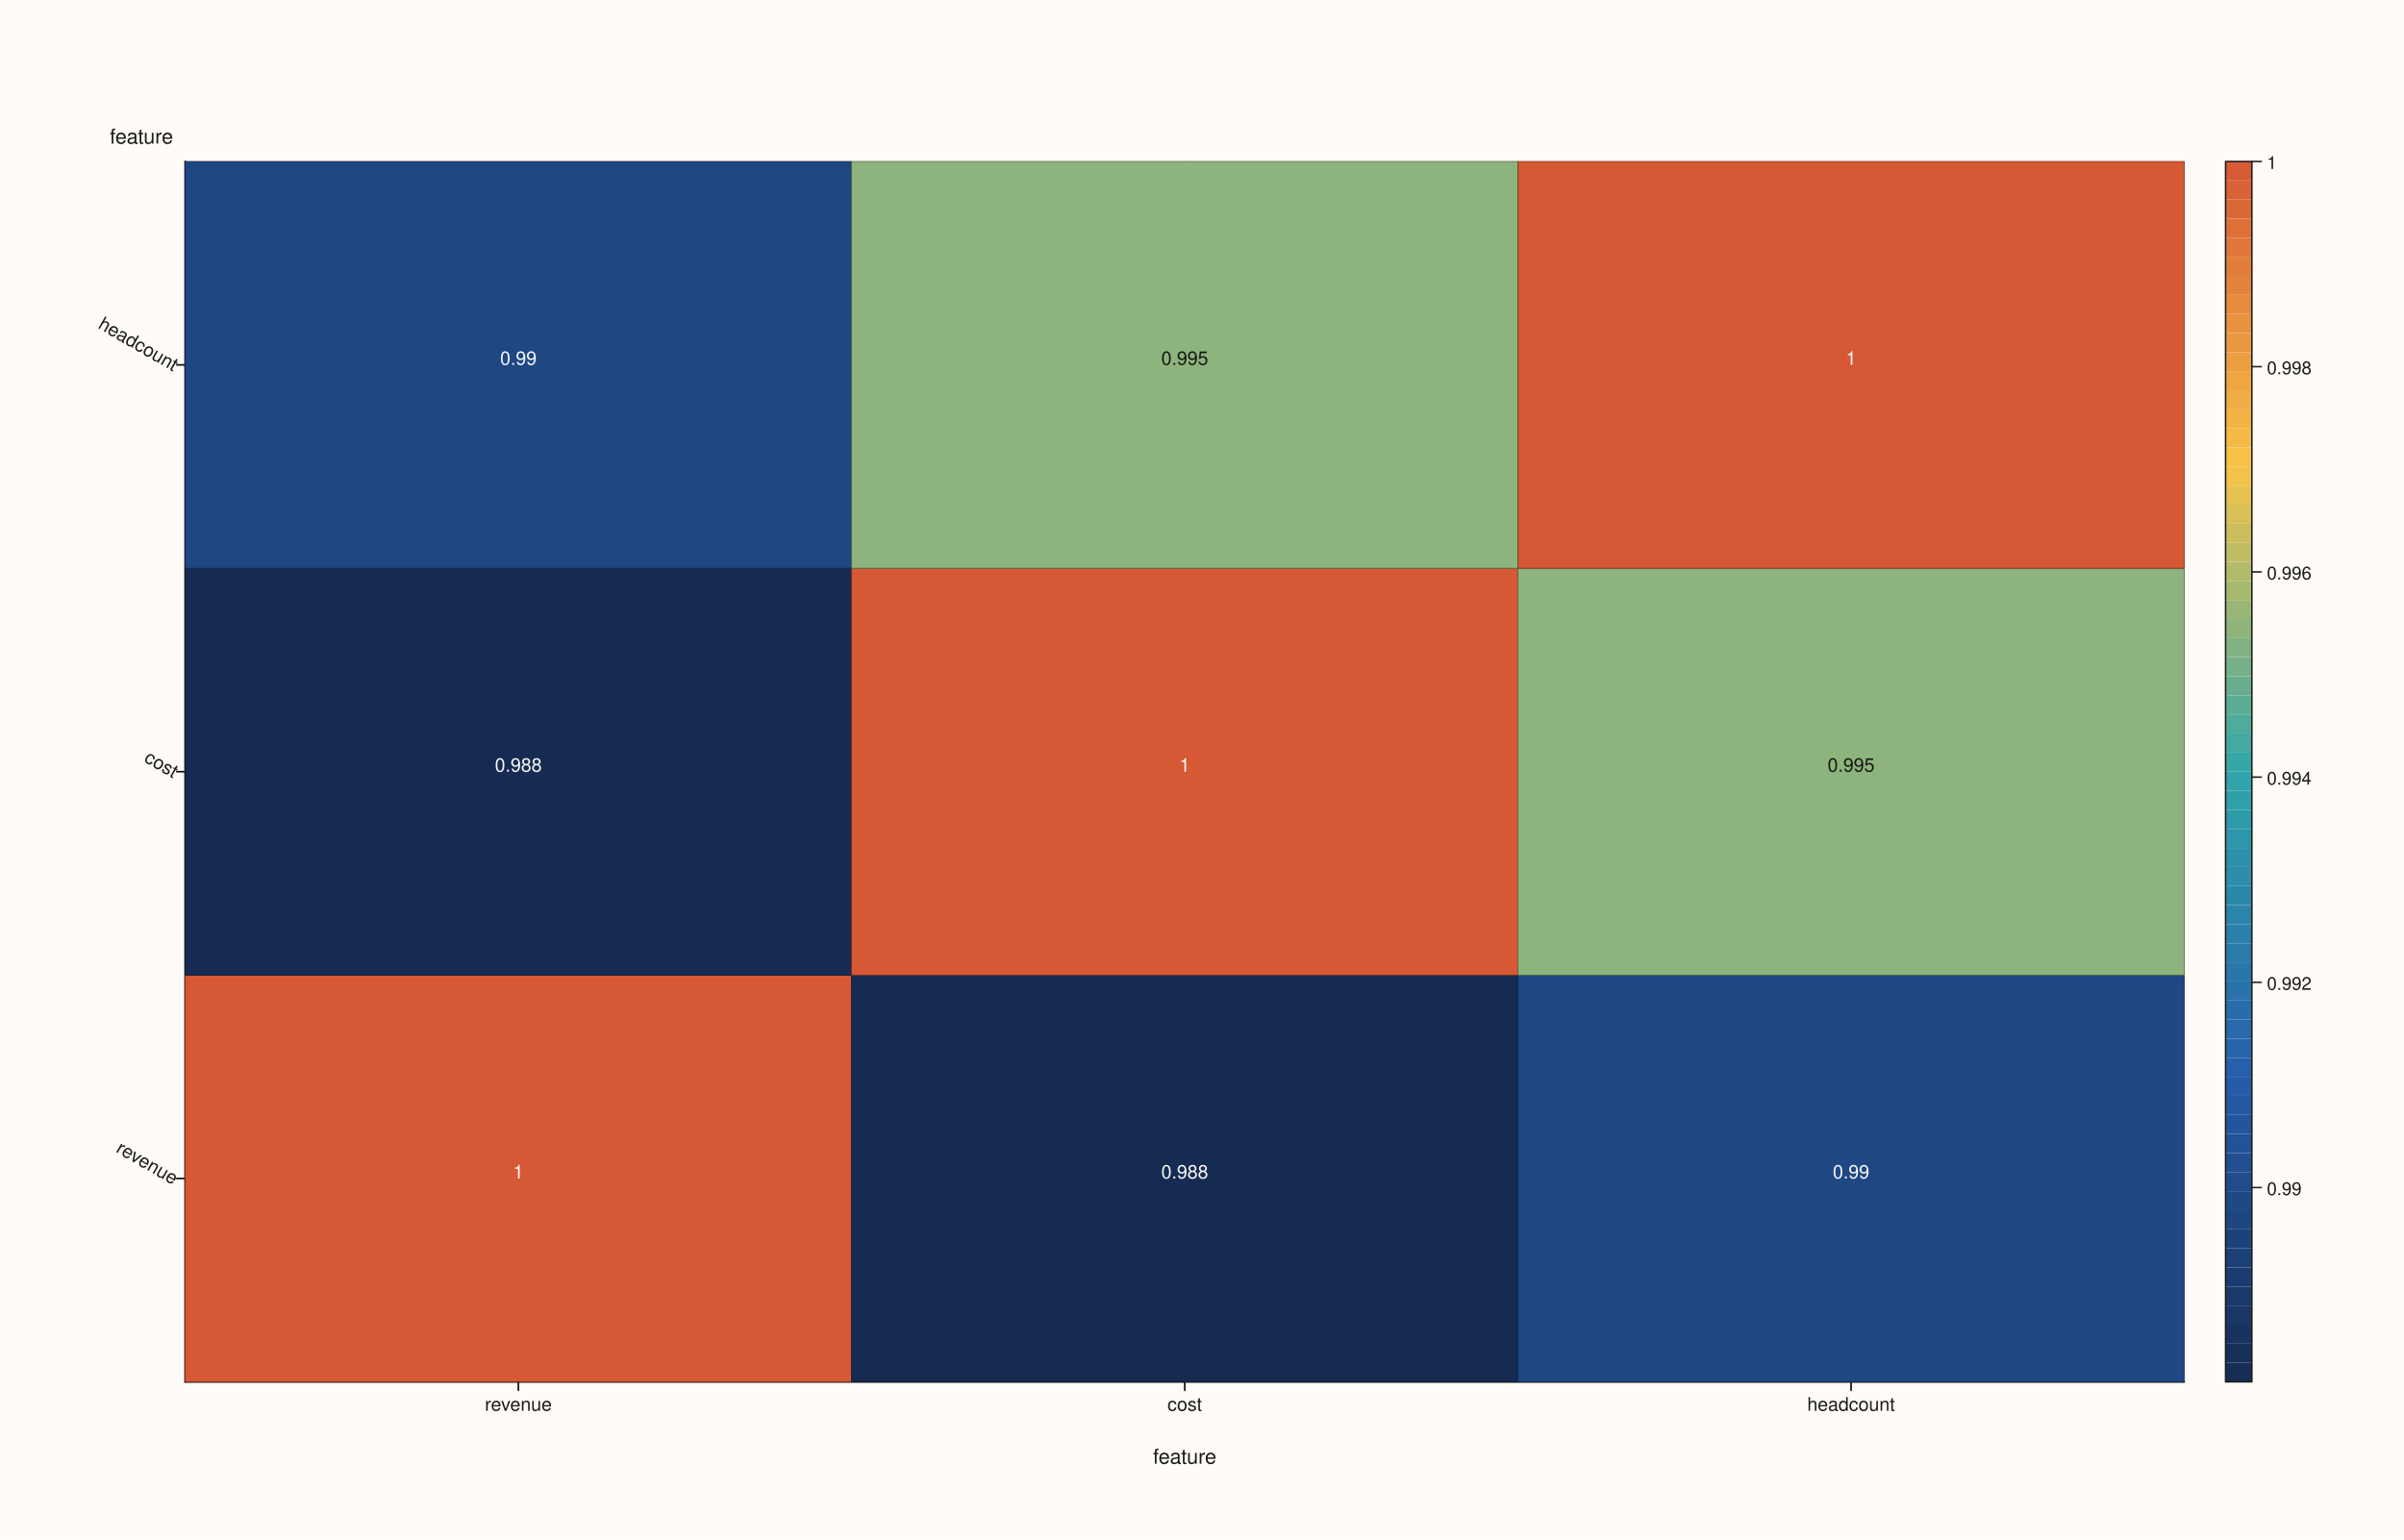
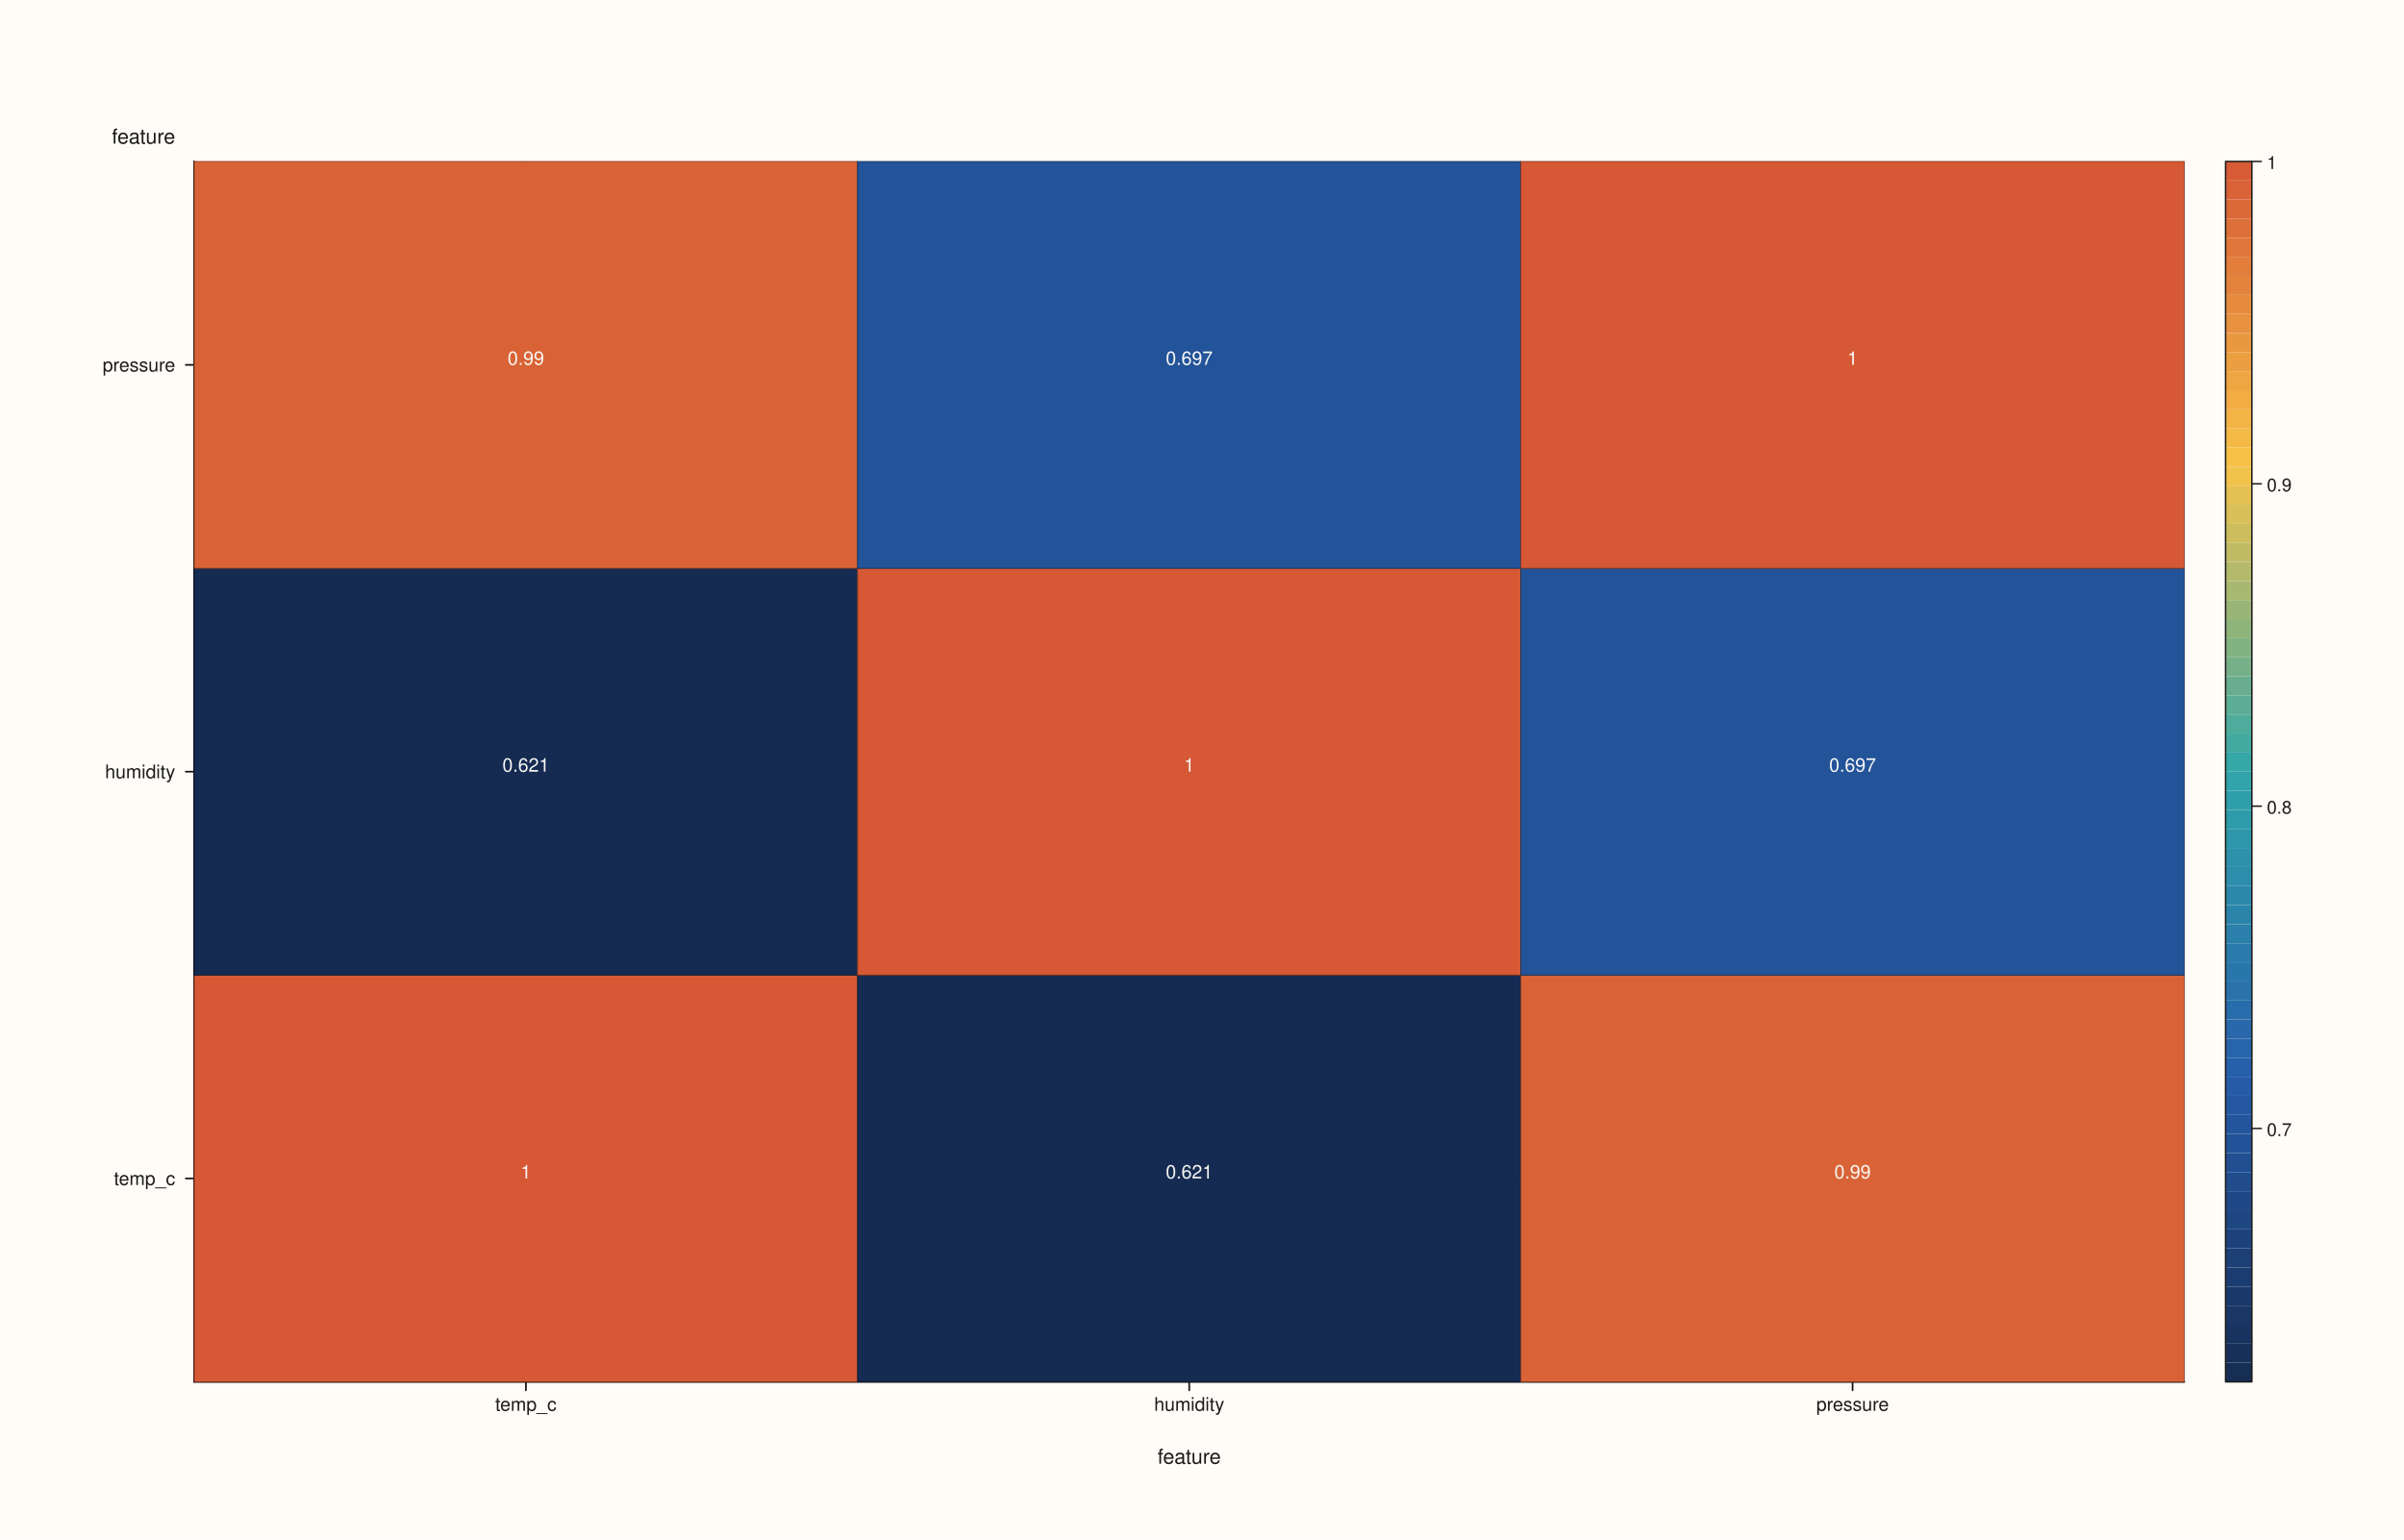
<svg xmlns="http://www.w3.org/2000/svg" width="1280" height="820" viewBox="0 0 1280 820">
  <rect x="0" y="0" width="1280" height="820" fill="rgb(255,252,248)" fill-opacity="1" />
  <path d="M 0 0 L 1280 0 L 1280 820 L 0 820 Z" stroke="none" fill="rgb(255,252,248)" fill-opacity="1" stroke-linejoin="round" stroke-linecap="round" />
  <path d="M 28 28 L 1252 28 L 1252 792 L 28 792 Z" stroke="none" fill="rgb(255,252,248)" fill-opacity="1" stroke-linejoin="round" stroke-linecap="round" />
-   <path d="M 276.007 86 L 276.007 736 " stroke="rgb(224,229,236)" stroke-opacity="1" stroke-width="0.8" fill="none" stroke-linejoin="round" stroke-linecap="round" />
-   <path d="M 630.804 86 L 630.804 736 " stroke="rgb(224,229,236)" stroke-opacity="1" stroke-width="0.8" fill="none" stroke-linejoin="round" stroke-linecap="round" />
-   <path d="M 985.601 86 L 985.601 736 " stroke="rgb(224,229,236)" stroke-opacity="1" stroke-width="0.8" fill="none" stroke-linejoin="round" stroke-linecap="round" />
-   <path d="M 98.609 627.667 L 1163 627.667 " stroke="rgb(224,229,236)" stroke-opacity="1" stroke-width="0.8" fill="none" stroke-linejoin="round" stroke-linecap="round" />
-   <path d="M 98.609 411 L 1163 411 " stroke="rgb(224,229,236)" stroke-opacity="1" stroke-width="0.8" fill="none" stroke-linejoin="round" stroke-linecap="round" />
-   <path d="M 98.609 194.333 L 1163 194.333 " stroke="rgb(224,229,236)" stroke-opacity="1" stroke-width="0.8" fill="none" stroke-linejoin="round" stroke-linecap="round" />
-   <path d="M 98.609 736 L 1163 736 " stroke="rgb(25,24,23)" stroke-opacity="1" stroke-width="1" fill="none" stroke-linejoin="round" stroke-linecap="round" />
-   <path d="M 98.609 86 L 98.609 736 " stroke="rgb(25,24,23)" stroke-opacity="1" stroke-width="1" fill="none" stroke-linejoin="round" stroke-linecap="round" />
-   <path d="M 276.007 736 L 276.007 740.5 " stroke="rgb(20,19,17)" stroke-opacity="1" stroke-width="0.9" fill="none" stroke-linejoin="round" stroke-linecap="round" />
-   <text x="276.007" y="751.4" font-family="Helvetica, Arial, sans-serif" font-size="10" fill="rgb(28,27,25)" fill-opacity="1" text-anchor="middle">revenue</text>
-   <path d="M 630.804 736 L 630.804 740.5 " stroke="rgb(20,19,17)" stroke-opacity="1" stroke-width="0.9" fill="none" stroke-linejoin="round" stroke-linecap="round" />
-   <text x="630.804" y="751.4" font-family="Helvetica, Arial, sans-serif" font-size="10" fill="rgb(28,27,25)" fill-opacity="1" text-anchor="middle">cost</text>
-   <path d="M 985.601 736 L 985.601 740.5 " stroke="rgb(20,19,17)" stroke-opacity="1" stroke-width="0.9" fill="none" stroke-linejoin="round" stroke-linecap="round" />
-   <text x="985.601" y="751.4" font-family="Helvetica, Arial, sans-serif" font-size="10" fill="rgb(28,27,25)" fill-opacity="1" text-anchor="middle">headcount</text>
-   <path d="M 94.109 627.667 L 98.609 627.667 " stroke="rgb(20,19,17)" stroke-opacity="1" stroke-width="0.9" fill="none" stroke-linejoin="round" stroke-linecap="round" />
-   <text x="92.215" y="631.167" font-family="Helvetica, Arial, sans-serif" font-size="10" fill="rgb(28,27,25)" fill-opacity="1" text-anchor="end" transform="rotate(30 92.2153 631.1667)">revenue</text>
-   <path d="M 94.109 411 L 98.609 411 " stroke="rgb(20,19,17)" stroke-opacity="1" stroke-width="0.9" fill="none" stroke-linejoin="round" stroke-linecap="round" />
-   <text x="92.215" y="414.5" font-family="Helvetica, Arial, sans-serif" font-size="10" fill="rgb(28,27,25)" fill-opacity="1" text-anchor="end" transform="rotate(30 92.2153 414.5)">cost</text>
-   <path d="M 94.109 194.333 L 98.609 194.333 " stroke="rgb(20,19,17)" stroke-opacity="1" stroke-width="0.9" fill="none" stroke-linejoin="round" stroke-linecap="round" />
-   <text x="92.215" y="197.833" font-family="Helvetica, Arial, sans-serif" font-size="10" fill="rgb(28,27,25)" fill-opacity="1" text-anchor="end" transform="rotate(30 92.2153 197.8333)">headcount</text>
-   <text x="630.804" y="779.6" font-family="Helvetica, Arial, sans-serif" font-size="11" fill="rgb(28,27,25)" fill-opacity="1" text-anchor="middle">feature</text>
-   <text x="92.215" y="76.5" font-family="Helvetica, Arial, sans-serif" font-size="11" fill="rgb(28,27,25)" fill-opacity="1" text-anchor="end">feature</text>
-   <path d="M 98.609 736 L 453.406 736 L 453.406 519.333 L 98.609 519.333 Z" stroke="rgb(118,48,29)" stroke-opacity="1" stroke-width="0.4" fill="rgb(214,88,52)" fill-opacity="1" stroke-linejoin="round" stroke-linecap="round" />
-   <text x="276.007" y="627.667" font-family="Helvetica, Arial, sans-serif" font-size="10" fill="rgb(248,247,244)" fill-opacity="1" text-anchor="middle">1</text>
-   <path d="M 453.406 736 L 808.203 736 L 808.203 519.333 L 453.406 519.333 Z" stroke="rgb(12,24,45)" stroke-opacity="1" stroke-width="0.4" fill="rgb(21,43,81)" fill-opacity="1" stroke-linejoin="round" stroke-linecap="round" />
-   <text x="630.804" y="627.667" font-family="Helvetica, Arial, sans-serif" font-size="10" fill="rgb(248,247,244)" fill-opacity="1" text-anchor="middle">0.988</text>
-   <path d="M 808.203 736 L 1163 736 L 1163 519.333 L 808.203 519.333 Z" stroke="rgb(17,39,72)" stroke-opacity="1" stroke-width="0.4" fill="rgb(30,71,131)" fill-opacity="1" stroke-linejoin="round" stroke-linecap="round" />
-   <text x="985.601" y="627.667" font-family="Helvetica, Arial, sans-serif" font-size="10" fill="rgb(248,247,244)" fill-opacity="1" text-anchor="middle">0.99</text>
-   <path d="M 98.609 519.333 L 453.406 519.333 L 453.406 302.667 L 98.609 302.667 Z" stroke="rgb(12,24,45)" stroke-opacity="1" stroke-width="0.4" fill="rgb(21,43,81)" fill-opacity="1" stroke-linejoin="round" stroke-linecap="round" />
-   <text x="276.007" y="411" font-family="Helvetica, Arial, sans-serif" font-size="10" fill="rgb(248,247,244)" fill-opacity="1" text-anchor="middle">0.988</text>
-   <path d="M 453.406 519.333 L 808.203 519.333 L 808.203 302.667 L 453.406 302.667 Z" stroke="rgb(118,48,29)" stroke-opacity="1" stroke-width="0.4" fill="rgb(214,88,52)" fill-opacity="1" stroke-linejoin="round" stroke-linecap="round" />
-   <text x="630.804" y="411" font-family="Helvetica, Arial, sans-serif" font-size="10" fill="rgb(248,247,244)" fill-opacity="1" text-anchor="middle">1</text>
-   <path d="M 808.203 519.333 L 1163 519.333 L 1163 302.667 L 808.203 302.667 Z" stroke="rgb(78,99,68)" stroke-opacity="1" stroke-width="0.4" fill="rgb(141,180,124)" fill-opacity="1" stroke-linejoin="round" stroke-linecap="round" />
-   <text x="985.601" y="411" font-family="Helvetica, Arial, sans-serif" font-size="10" fill="rgb(24,23,21)" fill-opacity="1" text-anchor="middle">0.995</text>
-   <path d="M 98.609 302.667 L 453.406 302.667 L 453.406 86 L 98.609 86 Z" stroke="rgb(17,39,72)" stroke-opacity="1" stroke-width="0.4" fill="rgb(30,71,131)" fill-opacity="1" stroke-linejoin="round" stroke-linecap="round" />
-   <text x="276.007" y="194.333" font-family="Helvetica, Arial, sans-serif" font-size="10" fill="rgb(248,247,244)" fill-opacity="1" text-anchor="middle">0.99</text>
-   <path d="M 453.406 302.667 L 808.203 302.667 L 808.203 86 L 453.406 86 Z" stroke="rgb(78,99,68)" stroke-opacity="1" stroke-width="0.4" fill="rgb(141,180,124)" fill-opacity="1" stroke-linejoin="round" stroke-linecap="round" />
-   <text x="630.804" y="194.333" font-family="Helvetica, Arial, sans-serif" font-size="10" fill="rgb(24,23,21)" fill-opacity="1" text-anchor="middle">0.995</text>
-   <path d="M 808.203 302.667 L 1163 302.667 L 1163 86 L 808.203 86 Z" stroke="rgb(118,48,29)" stroke-opacity="1" stroke-width="0.4" fill="rgb(214,88,52)" fill-opacity="1" stroke-linejoin="round" stroke-linecap="round" />
-   <text x="985.601" y="194.333" font-family="Helvetica, Arial, sans-serif" font-size="10" fill="rgb(248,247,244)" fill-opacity="1" text-anchor="middle">1</text>
+   <path d="M 280.008 86 L 280.008 736 " stroke="rgb(224,229,236)" stroke-opacity="1" stroke-width="0.8" fill="none" stroke-linejoin="round" stroke-linecap="round" />
+   <path d="M 633.205 86 L 633.205 736 " stroke="rgb(224,229,236)" stroke-opacity="1" stroke-width="0.8" fill="none" stroke-linejoin="round" stroke-linecap="round" />
+   <path d="M 986.402 86 L 986.402 736 " stroke="rgb(224,229,236)" stroke-opacity="1" stroke-width="0.8" fill="none" stroke-linejoin="round" stroke-linecap="round" />
+   <path d="M 103.41 627.667 L 1163 627.667 " stroke="rgb(224,229,236)" stroke-opacity="1" stroke-width="0.8" fill="none" stroke-linejoin="round" stroke-linecap="round" />
+   <path d="M 103.41 411 L 1163 411 " stroke="rgb(224,229,236)" stroke-opacity="1" stroke-width="0.8" fill="none" stroke-linejoin="round" stroke-linecap="round" />
+   <path d="M 103.41 194.333 L 1163 194.333 " stroke="rgb(224,229,236)" stroke-opacity="1" stroke-width="0.8" fill="none" stroke-linejoin="round" stroke-linecap="round" />
+   <path d="M 103.41 736 L 1163 736 " stroke="rgb(25,24,23)" stroke-opacity="1" stroke-width="1" fill="none" stroke-linejoin="round" stroke-linecap="round" />
+   <path d="M 103.41 86 L 103.41 736 " stroke="rgb(25,24,23)" stroke-opacity="1" stroke-width="1" fill="none" stroke-linejoin="round" stroke-linecap="round" />
+   <path d="M 280.008 736 L 280.008 740.5 " stroke="rgb(20,19,17)" stroke-opacity="1" stroke-width="0.9" fill="none" stroke-linejoin="round" stroke-linecap="round" />
+   <text x="280.008" y="751.4" font-family="Helvetica, Arial, sans-serif" font-size="10" fill="rgb(28,27,25)" fill-opacity="1" text-anchor="middle">temp_c</text>
+   <path d="M 633.205 736 L 633.205 740.5 " stroke="rgb(20,19,17)" stroke-opacity="1" stroke-width="0.9" fill="none" stroke-linejoin="round" stroke-linecap="round" />
+   <text x="633.205" y="751.4" font-family="Helvetica, Arial, sans-serif" font-size="10" fill="rgb(28,27,25)" fill-opacity="1" text-anchor="middle">humidity</text>
+   <path d="M 986.402 736 L 986.402 740.5 " stroke="rgb(20,19,17)" stroke-opacity="1" stroke-width="0.9" fill="none" stroke-linejoin="round" stroke-linecap="round" />
+   <text x="986.402" y="751.4" font-family="Helvetica, Arial, sans-serif" font-size="10" fill="rgb(28,27,25)" fill-opacity="1" text-anchor="middle">pressure</text>
+   <path d="M 98.91 627.667 L 103.41 627.667 " stroke="rgb(20,19,17)" stroke-opacity="1" stroke-width="0.9" fill="none" stroke-linejoin="round" stroke-linecap="round" />
+   <text x="93.31" y="631.167" font-family="Helvetica, Arial, sans-serif" font-size="10" fill="rgb(28,27,25)" fill-opacity="1" text-anchor="end">temp_c</text>
+   <path d="M 98.91 411 L 103.41 411 " stroke="rgb(20,19,17)" stroke-opacity="1" stroke-width="0.9" fill="none" stroke-linejoin="round" stroke-linecap="round" />
+   <text x="93.31" y="414.5" font-family="Helvetica, Arial, sans-serif" font-size="10" fill="rgb(28,27,25)" fill-opacity="1" text-anchor="end">humidity</text>
+   <path d="M 98.91 194.333 L 103.41 194.333 " stroke="rgb(20,19,17)" stroke-opacity="1" stroke-width="0.9" fill="none" stroke-linejoin="round" stroke-linecap="round" />
+   <text x="93.31" y="197.833" font-family="Helvetica, Arial, sans-serif" font-size="10" fill="rgb(28,27,25)" fill-opacity="1" text-anchor="end">pressure</text>
+   <text x="633.205" y="779.6" font-family="Helvetica, Arial, sans-serif" font-size="11" fill="rgb(28,27,25)" fill-opacity="1" text-anchor="middle">feature</text>
+   <text x="93.31" y="76.5" font-family="Helvetica, Arial, sans-serif" font-size="11" fill="rgb(28,27,25)" fill-opacity="1" text-anchor="end">feature</text>
+   <path d="M 103.41 736 L 456.607 736 L 456.607 519.333 L 103.41 519.333 Z" stroke="rgb(118,48,29)" stroke-opacity="1" stroke-width="0.4" fill="rgb(214,88,52)" fill-opacity="1" stroke-linejoin="round" stroke-linecap="round" />
+   <text x="280.008" y="627.667" font-family="Helvetica, Arial, sans-serif" font-size="10" fill="rgb(248,247,244)" fill-opacity="1" text-anchor="middle">1</text>
+   <path d="M 456.607 736 L 809.803 736 L 809.803 519.333 L 456.607 519.333 Z" stroke="rgb(12,24,45)" stroke-opacity="1" stroke-width="0.4" fill="rgb(21,43,81)" fill-opacity="1" stroke-linejoin="round" stroke-linecap="round" />
+   <text x="633.205" y="627.667" font-family="Helvetica, Arial, sans-serif" font-size="10" fill="rgb(248,247,244)" fill-opacity="1" text-anchor="middle">0.621</text>
+   <path d="M 809.803 736 L 1163 736 L 1163 519.333 L 809.803 519.333 Z" stroke="rgb(120,54,30)" stroke-opacity="1" stroke-width="0.4" fill="rgb(217,99,54)" fill-opacity="1" stroke-linejoin="round" stroke-linecap="round" />
+   <text x="986.402" y="627.667" font-family="Helvetica, Arial, sans-serif" font-size="10" fill="rgb(248,247,244)" fill-opacity="1" text-anchor="middle">0.99</text>
+   <path d="M 103.41 519.333 L 456.607 519.333 L 456.607 302.667 L 103.41 302.667 Z" stroke="rgb(12,24,45)" stroke-opacity="1" stroke-width="0.4" fill="rgb(21,43,81)" fill-opacity="1" stroke-linejoin="round" stroke-linecap="round" />
+   <text x="280.008" y="411" font-family="Helvetica, Arial, sans-serif" font-size="10" fill="rgb(248,247,244)" fill-opacity="1" text-anchor="middle">0.621</text>
+   <path d="M 456.607 519.333 L 809.803 519.333 L 809.803 302.667 L 456.607 302.667 Z" stroke="rgb(118,48,29)" stroke-opacity="1" stroke-width="0.4" fill="rgb(214,88,52)" fill-opacity="1" stroke-linejoin="round" stroke-linecap="round" />
+   <text x="633.205" y="411" font-family="Helvetica, Arial, sans-serif" font-size="10" fill="rgb(248,247,244)" fill-opacity="1" text-anchor="middle">1</text>
+   <path d="M 809.803 519.333 L 1163 519.333 L 1163 302.667 L 809.803 302.667 Z" stroke="rgb(19,46,84)" stroke-opacity="1" stroke-width="0.4" fill="rgb(35,83,153)" fill-opacity="1" stroke-linejoin="round" stroke-linecap="round" />
+   <text x="986.402" y="411" font-family="Helvetica, Arial, sans-serif" font-size="10" fill="rgb(248,247,244)" fill-opacity="1" text-anchor="middle">0.697</text>
+   <path d="M 103.41 302.667 L 456.607 302.667 L 456.607 86 L 103.41 86 Z" stroke="rgb(120,54,30)" stroke-opacity="1" stroke-width="0.4" fill="rgb(217,99,54)" fill-opacity="1" stroke-linejoin="round" stroke-linecap="round" />
+   <text x="280.008" y="194.333" font-family="Helvetica, Arial, sans-serif" font-size="10" fill="rgb(248,247,244)" fill-opacity="1" text-anchor="middle">0.99</text>
+   <path d="M 456.607 302.667 L 809.803 302.667 L 809.803 86 L 456.607 86 Z" stroke="rgb(19,46,84)" stroke-opacity="1" stroke-width="0.4" fill="rgb(35,83,153)" fill-opacity="1" stroke-linejoin="round" stroke-linecap="round" />
+   <text x="633.205" y="194.333" font-family="Helvetica, Arial, sans-serif" font-size="10" fill="rgb(248,247,244)" fill-opacity="1" text-anchor="middle">0.697</text>
+   <path d="M 809.803 302.667 L 1163 302.667 L 1163 86 L 809.803 86 Z" stroke="rgb(118,48,29)" stroke-opacity="1" stroke-width="0.4" fill="rgb(214,88,52)" fill-opacity="1" stroke-linejoin="round" stroke-linecap="round" />
+   <text x="986.402" y="194.333" font-family="Helvetica, Arial, sans-serif" font-size="10" fill="rgb(248,247,244)" fill-opacity="1" text-anchor="middle">1</text>
  <path d="M 1185 725.844 L 1199 725.844 L 1199 736 L 1185 736 Z" stroke="none" fill="rgb(22,45,84)" fill-opacity="1" stroke-linejoin="round" stroke-linecap="round" />
  <path d="M 1185 715.688 L 1199 715.688 L 1199 725.844 L 1185 725.844 Z" stroke="none" fill="rgb(23,48,89)" fill-opacity="1" stroke-linejoin="round" stroke-linecap="round" />
  <path d="M 1185 705.531 L 1199 705.531 L 1199 715.688 L 1185 715.688 Z" stroke="none" fill="rgb(24,51,95)" fill-opacity="1" stroke-linejoin="round" stroke-linecap="round" />
  <path d="M 1185 695.375 L 1199 695.375 L 1199 705.531 L 1185 705.531 Z" stroke="none" fill="rgb(25,54,101)" fill-opacity="1" stroke-linejoin="round" stroke-linecap="round" />
  <path d="M 1185 685.219 L 1199 685.219 L 1199 695.375 L 1185 695.375 Z" stroke="none" fill="rgb(26,57,106)" fill-opacity="1" stroke-linejoin="round" stroke-linecap="round" />
  <path d="M 1185 675.062 L 1199 675.062 L 1199 685.219 L 1185 685.219 Z" stroke="none" fill="rgb(27,60,112)" fill-opacity="1" stroke-linejoin="round" stroke-linecap="round" />
  <path d="M 1185 664.906 L 1199 664.906 L 1199 675.062 L 1185 675.062 Z" stroke="none" fill="rgb(28,63,118)" fill-opacity="1" stroke-linejoin="round" stroke-linecap="round" />
  <path d="M 1185 654.75 L 1199 654.75 L 1199 664.906 L 1185 664.906 Z" stroke="none" fill="rgb(29,66,123)" fill-opacity="1" stroke-linejoin="round" stroke-linecap="round" />
  <path d="M 1185 644.594 L 1199 644.594 L 1199 654.75 L 1185 654.75 Z" stroke="none" fill="rgb(30,70,129)" fill-opacity="1" stroke-linejoin="round" stroke-linecap="round" />
  <path d="M 1185 634.438 L 1199 634.438 L 1199 644.594 L 1185 644.594 Z" stroke="none" fill="rgb(31,73,134)" fill-opacity="1" stroke-linejoin="round" stroke-linecap="round" />
  <path d="M 1185 624.281 L 1199 624.281 L 1199 634.438 L 1185 634.438 Z" stroke="none" fill="rgb(32,76,140)" fill-opacity="1" stroke-linejoin="round" stroke-linecap="round" />
  <path d="M 1185 614.125 L 1199 614.125 L 1199 624.281 L 1185 624.281 Z" stroke="none" fill="rgb(33,79,146)" fill-opacity="1" stroke-linejoin="round" stroke-linecap="round" />
  <path d="M 1185 603.969 L 1199 603.969 L 1199 614.125 L 1185 614.125 Z" stroke="none" fill="rgb(34,82,151)" fill-opacity="1" stroke-linejoin="round" stroke-linecap="round" />
  <path d="M 1185 593.812 L 1199 593.812 L 1199 603.969 L 1185 603.969 Z" stroke="none" fill="rgb(35,85,157)" fill-opacity="1" stroke-linejoin="round" stroke-linecap="round" />
  <path d="M 1185 583.656 L 1199 583.656 L 1199 593.812 L 1185 593.812 Z" stroke="none" fill="rgb(36,88,163)" fill-opacity="1" stroke-linejoin="round" stroke-linecap="round" />
  <path d="M 1185 573.5 L 1199 573.5 L 1199 583.656 L 1185 583.656 Z" stroke="none" fill="rgb(37,91,168)" fill-opacity="1" stroke-linejoin="round" stroke-linecap="round" />
  <path d="M 1185 563.344 L 1199 563.344 L 1199 573.5 L 1185 573.5 Z" stroke="none" fill="rgb(38,95,171)" fill-opacity="1" stroke-linejoin="round" stroke-linecap="round" />
  <path d="M 1185 553.188 L 1199 553.188 L 1199 563.344 L 1185 563.344 Z" stroke="none" fill="rgb(39,100,171)" fill-opacity="1" stroke-linejoin="round" stroke-linecap="round" />
  <path d="M 1185 543.031 L 1199 543.031 L 1199 553.188 L 1185 553.188 Z" stroke="none" fill="rgb(40,104,171)" fill-opacity="1" stroke-linejoin="round" stroke-linecap="round" />
  <path d="M 1185 532.875 L 1199 532.875 L 1199 543.031 L 1185 543.031 Z" stroke="none" fill="rgb(40,109,171)" fill-opacity="1" stroke-linejoin="round" stroke-linecap="round" />
  <path d="M 1185 522.719 L 1199 522.719 L 1199 532.875 L 1185 532.875 Z" stroke="none" fill="rgb(41,114,171)" fill-opacity="1" stroke-linejoin="round" stroke-linecap="round" />
  <path d="M 1185 512.562 L 1199 512.562 L 1199 522.719 L 1185 522.719 Z" stroke="none" fill="rgb(41,118,171)" fill-opacity="1" stroke-linejoin="round" stroke-linecap="round" />
  <path d="M 1185 502.406 L 1199 502.406 L 1199 512.562 L 1185 512.562 Z" stroke="none" fill="rgb(42,123,171)" fill-opacity="1" stroke-linejoin="round" stroke-linecap="round" />
  <path d="M 1185 492.25 L 1199 492.25 L 1199 502.406 L 1185 502.406 Z" stroke="none" fill="rgb(43,127,171)" fill-opacity="1" stroke-linejoin="round" stroke-linecap="round" />
  <path d="M 1185 482.094 L 1199 482.094 L 1199 492.25 L 1185 492.25 Z" stroke="none" fill="rgb(43,132,170)" fill-opacity="1" stroke-linejoin="round" stroke-linecap="round" />
  <path d="M 1185 471.938 L 1199 471.938 L 1199 482.094 L 1185 482.094 Z" stroke="none" fill="rgb(44,136,170)" fill-opacity="1" stroke-linejoin="round" stroke-linecap="round" />
  <path d="M 1185 461.781 L 1199 461.781 L 1199 471.938 L 1185 471.938 Z" stroke="none" fill="rgb(45,141,170)" fill-opacity="1" stroke-linejoin="round" stroke-linecap="round" />
  <path d="M 1185 451.625 L 1199 451.625 L 1199 461.781 L 1185 461.781 Z" stroke="none" fill="rgb(45,145,170)" fill-opacity="1" stroke-linejoin="round" stroke-linecap="round" />
  <path d="M 1185 441.469 L 1199 441.469 L 1199 451.625 L 1185 451.625 Z" stroke="none" fill="rgb(46,150,170)" fill-opacity="1" stroke-linejoin="round" stroke-linecap="round" />
  <path d="M 1185 431.312 L 1199 431.312 L 1199 441.469 L 1185 441.469 Z" stroke="none" fill="rgb(46,155,170)" fill-opacity="1" stroke-linejoin="round" stroke-linecap="round" />
  <path d="M 1185 421.156 L 1199 421.156 L 1199 431.312 L 1185 431.312 Z" stroke="none" fill="rgb(47,159,170)" fill-opacity="1" stroke-linejoin="round" stroke-linecap="round" />
  <path d="M 1185 411 L 1199 411 L 1199 421.156 L 1185 421.156 Z" stroke="none" fill="rgb(48,164,170)" fill-opacity="1" stroke-linejoin="round" stroke-linecap="round" />
  <path d="M 1185 400.844 L 1199 400.844 L 1199 411 L 1185 411 Z" stroke="none" fill="rgb(54,167,167)" fill-opacity="1" stroke-linejoin="round" stroke-linecap="round" />
  <path d="M 1185 390.688 L 1199 390.688 L 1199 400.844 L 1185 400.844 Z" stroke="none" fill="rgb(67,169,161)" fill-opacity="1" stroke-linejoin="round" stroke-linecap="round" />
  <path d="M 1185 380.531 L 1199 380.531 L 1199 390.688 L 1185 390.688 Z" stroke="none" fill="rgb(79,171,155)" fill-opacity="1" stroke-linejoin="round" stroke-linecap="round" />
  <path d="M 1185 370.375 L 1199 370.375 L 1199 380.531 L 1185 380.531 Z" stroke="none" fill="rgb(92,173,149)" fill-opacity="1" stroke-linejoin="round" stroke-linecap="round" />
  <path d="M 1185 360.219 L 1199 360.219 L 1199 370.375 L 1185 370.375 Z" stroke="none" fill="rgb(104,174,142)" fill-opacity="1" stroke-linejoin="round" stroke-linecap="round" />
  <path d="M 1185 350.062 L 1199 350.062 L 1199 360.219 L 1185 360.219 Z" stroke="none" fill="rgb(117,176,136)" fill-opacity="1" stroke-linejoin="round" stroke-linecap="round" />
  <path d="M 1185 339.906 L 1199 339.906 L 1199 350.062 L 1185 350.062 Z" stroke="none" fill="rgb(129,178,130)" fill-opacity="1" stroke-linejoin="round" stroke-linecap="round" />
  <path d="M 1185 329.75 L 1199 329.75 L 1199 339.906 L 1185 339.906 Z" stroke="none" fill="rgb(142,180,124)" fill-opacity="1" stroke-linejoin="round" stroke-linecap="round" />
  <path d="M 1185 319.594 L 1199 319.594 L 1199 329.75 L 1185 329.75 Z" stroke="none" fill="rgb(154,182,118)" fill-opacity="1" stroke-linejoin="round" stroke-linecap="round" />
  <path d="M 1185 309.438 L 1199 309.438 L 1199 319.594 L 1185 319.594 Z" stroke="none" fill="rgb(167,184,112)" fill-opacity="1" stroke-linejoin="round" stroke-linecap="round" />
  <path d="M 1185 299.281 L 1199 299.281 L 1199 309.438 L 1185 309.438 Z" stroke="none" fill="rgb(179,186,106)" fill-opacity="1" stroke-linejoin="round" stroke-linecap="round" />
  <path d="M 1185 289.125 L 1199 289.125 L 1199 299.281 L 1185 299.281 Z" stroke="none" fill="rgb(192,188,100)" fill-opacity="1" stroke-linejoin="round" stroke-linecap="round" />
  <path d="M 1185 278.969 L 1199 278.969 L 1199 289.125 L 1185 289.125 Z" stroke="none" fill="rgb(204,189,93)" fill-opacity="1" stroke-linejoin="round" stroke-linecap="round" />
  <path d="M 1185 268.812 L 1199 268.812 L 1199 278.969 L 1185 278.969 Z" stroke="none" fill="rgb(217,191,87)" fill-opacity="1" stroke-linejoin="round" stroke-linecap="round" />
  <path d="M 1185 258.656 L 1199 258.656 L 1199 268.812 L 1185 268.812 Z" stroke="none" fill="rgb(229,193,81)" fill-opacity="1" stroke-linejoin="round" stroke-linecap="round" />
  <path d="M 1185 248.5 L 1199 248.5 L 1199 258.656 L 1185 258.656 Z" stroke="none" fill="rgb(242,195,75)" fill-opacity="1" stroke-linejoin="round" stroke-linecap="round" />
  <path d="M 1185 238.344 L 1199 238.344 L 1199 248.5 L 1185 248.5 Z" stroke="none" fill="rgb(247,193,71)" fill-opacity="1" stroke-linejoin="round" stroke-linecap="round" />
  <path d="M 1185 228.188 L 1199 228.188 L 1199 238.344 L 1185 238.344 Z" stroke="none" fill="rgb(245,186,70)" fill-opacity="1" stroke-linejoin="round" stroke-linecap="round" />
  <path d="M 1185 218.031 L 1199 218.031 L 1199 228.188 L 1185 228.188 Z" stroke="none" fill="rgb(243,179,69)" fill-opacity="1" stroke-linejoin="round" stroke-linecap="round" />
  <path d="M 1185 207.875 L 1199 207.875 L 1199 218.031 L 1185 218.031 Z" stroke="none" fill="rgb(241,172,68)" fill-opacity="1" stroke-linejoin="round" stroke-linecap="round" />
  <path d="M 1185 197.719 L 1199 197.719 L 1199 207.875 L 1185 207.875 Z" stroke="none" fill="rgb(238,166,66)" fill-opacity="1" stroke-linejoin="round" stroke-linecap="round" />
  <path d="M 1185 187.562 L 1199 187.562 L 1199 197.719 L 1185 197.719 Z" stroke="none" fill="rgb(236,159,65)" fill-opacity="1" stroke-linejoin="round" stroke-linecap="round" />
  <path d="M 1185 177.406 L 1199 177.406 L 1199 187.562 L 1185 187.562 Z" stroke="none" fill="rgb(234,152,64)" fill-opacity="1" stroke-linejoin="round" stroke-linecap="round" />
  <path d="M 1185 167.25 L 1199 167.25 L 1199 177.406 L 1185 177.406 Z" stroke="none" fill="rgb(232,145,63)" fill-opacity="1" stroke-linejoin="round" stroke-linecap="round" />
  <path d="M 1185 157.094 L 1199 157.094 L 1199 167.25 L 1185 167.25 Z" stroke="none" fill="rgb(230,139,61)" fill-opacity="1" stroke-linejoin="round" stroke-linecap="round" />
  <path d="M 1185 146.938 L 1199 146.938 L 1199 157.094 L 1185 157.094 Z" stroke="none" fill="rgb(228,132,60)" fill-opacity="1" stroke-linejoin="round" stroke-linecap="round" />
  <path d="M 1185 136.781 L 1199 136.781 L 1199 146.938 L 1185 146.938 Z" stroke="none" fill="rgb(226,125,59)" fill-opacity="1" stroke-linejoin="round" stroke-linecap="round" />
  <path d="M 1185 126.625 L 1199 126.625 L 1199 136.781 L 1185 136.781 Z" stroke="none" fill="rgb(224,118,58)" fill-opacity="1" stroke-linejoin="round" stroke-linecap="round" />
  <path d="M 1185 116.469 L 1199 116.469 L 1199 126.625 L 1185 126.625 Z" stroke="none" fill="rgb(221,112,56)" fill-opacity="1" stroke-linejoin="round" stroke-linecap="round" />
  <path d="M 1185 106.312 L 1199 106.312 L 1199 116.469 L 1185 116.469 Z" stroke="none" fill="rgb(219,105,55)" fill-opacity="1" stroke-linejoin="round" stroke-linecap="round" />
  <path d="M 1185 96.156 L 1199 96.156 L 1199 106.312 L 1185 106.312 Z" stroke="none" fill="rgb(217,98,54)" fill-opacity="1" stroke-linejoin="round" stroke-linecap="round" />
  <path d="M 1185 86 L 1199 86 L 1199 96.156 L 1185 96.156 Z" stroke="none" fill="rgb(215,91,53)" fill-opacity="1" stroke-linejoin="round" stroke-linecap="round" />
  <path d="M 1185 86 L 1199 86 L 1199 736 L 1185 736 Z" stroke="rgb(28,27,25)" stroke-opacity="1" stroke-width="0.8" fill="none" stroke-linejoin="round" stroke-linecap="round" />
-   <path d="M 1199 632.505 L 1204 632.505 " stroke="rgb(28,27,25)" stroke-opacity="1" stroke-width="0.8" fill="none" stroke-linejoin="round" stroke-linecap="round" />
-   <text x="1207" y="636.505" font-family="Helvetica, Arial, sans-serif" font-size="9.5" fill="rgb(28,27,25)" fill-opacity="1" text-anchor="start">0.99</text>
-   <path d="M 1199 523.204 L 1204 523.204 " stroke="rgb(28,27,25)" stroke-opacity="1" stroke-width="0.8" fill="none" stroke-linejoin="round" stroke-linecap="round" />
-   <text x="1207" y="527.204" font-family="Helvetica, Arial, sans-serif" font-size="9.5" fill="rgb(28,27,25)" fill-opacity="1" text-anchor="start">0.992</text>
-   <path d="M 1199 413.903 L 1204 413.903 " stroke="rgb(28,27,25)" stroke-opacity="1" stroke-width="0.8" fill="none" stroke-linejoin="round" stroke-linecap="round" />
-   <text x="1207" y="417.903" font-family="Helvetica, Arial, sans-serif" font-size="9.5" fill="rgb(28,27,25)" fill-opacity="1" text-anchor="start">0.994</text>
-   <path d="M 1199 304.602 L 1204 304.602 " stroke="rgb(28,27,25)" stroke-opacity="1" stroke-width="0.8" fill="none" stroke-linejoin="round" stroke-linecap="round" />
-   <text x="1207" y="308.602" font-family="Helvetica, Arial, sans-serif" font-size="9.5" fill="rgb(28,27,25)" fill-opacity="1" text-anchor="start">0.996</text>
-   <path d="M 1199 195.301 L 1204 195.301 " stroke="rgb(28,27,25)" stroke-opacity="1" stroke-width="0.8" fill="none" stroke-linejoin="round" stroke-linecap="round" />
-   <text x="1207" y="199.301" font-family="Helvetica, Arial, sans-serif" font-size="9.5" fill="rgb(28,27,25)" fill-opacity="1" text-anchor="start">0.998</text>
+   <path d="M 1199 601.04 L 1204 601.04 " stroke="rgb(28,27,25)" stroke-opacity="1" stroke-width="0.8" fill="none" stroke-linejoin="round" stroke-linecap="round" />
+   <text x="1207" y="605.04" font-family="Helvetica, Arial, sans-serif" font-size="9.5" fill="rgb(28,27,25)" fill-opacity="1" text-anchor="start">0.7</text>
+   <path d="M 1199 429.36 L 1204 429.36 " stroke="rgb(28,27,25)" stroke-opacity="1" stroke-width="0.8" fill="none" stroke-linejoin="round" stroke-linecap="round" />
+   <text x="1207" y="433.36" font-family="Helvetica, Arial, sans-serif" font-size="9.5" fill="rgb(28,27,25)" fill-opacity="1" text-anchor="start">0.8</text>
+   <path d="M 1199 257.68 L 1204 257.68 " stroke="rgb(28,27,25)" stroke-opacity="1" stroke-width="0.8" fill="none" stroke-linejoin="round" stroke-linecap="round" />
+   <text x="1207" y="261.68" font-family="Helvetica, Arial, sans-serif" font-size="9.5" fill="rgb(28,27,25)" fill-opacity="1" text-anchor="start">0.9</text>
  <path d="M 1199 86 L 1204 86 " stroke="rgb(28,27,25)" stroke-opacity="1" stroke-width="0.8" fill="none" stroke-linejoin="round" stroke-linecap="round" />
  <text x="1207" y="90" font-family="Helvetica, Arial, sans-serif" font-size="9.5" fill="rgb(28,27,25)" fill-opacity="1" text-anchor="start">1</text>
</svg>
